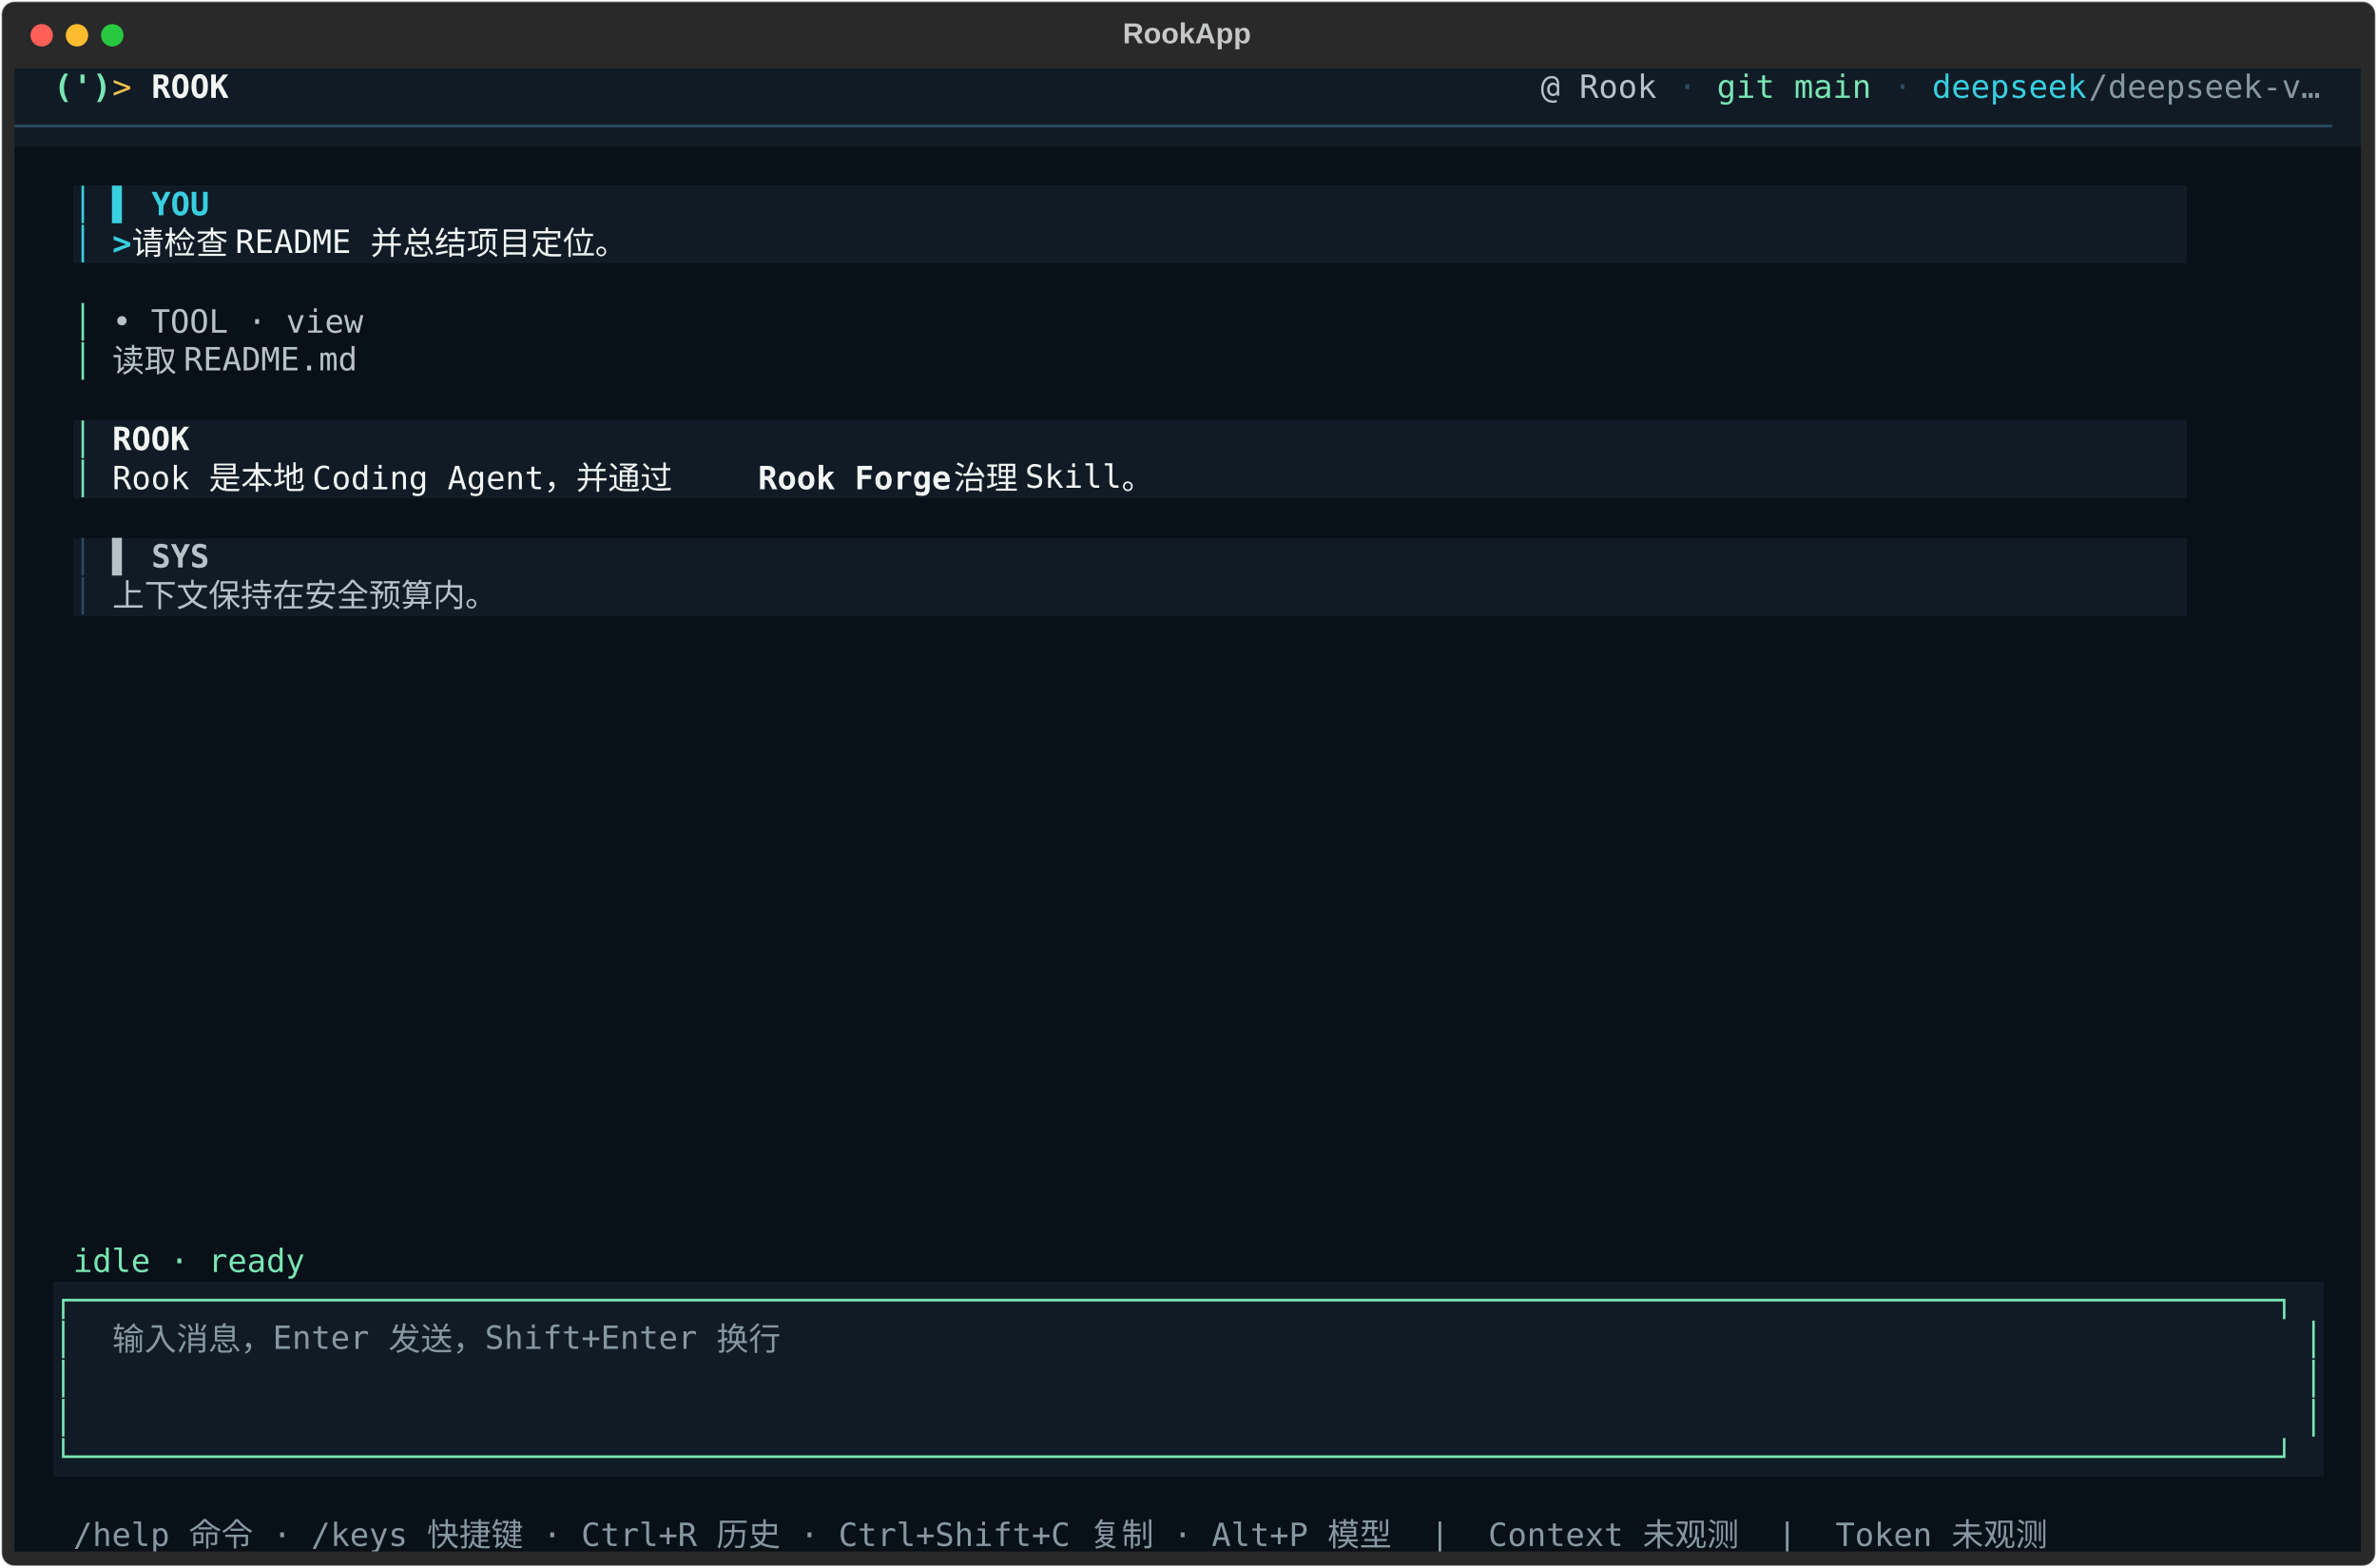
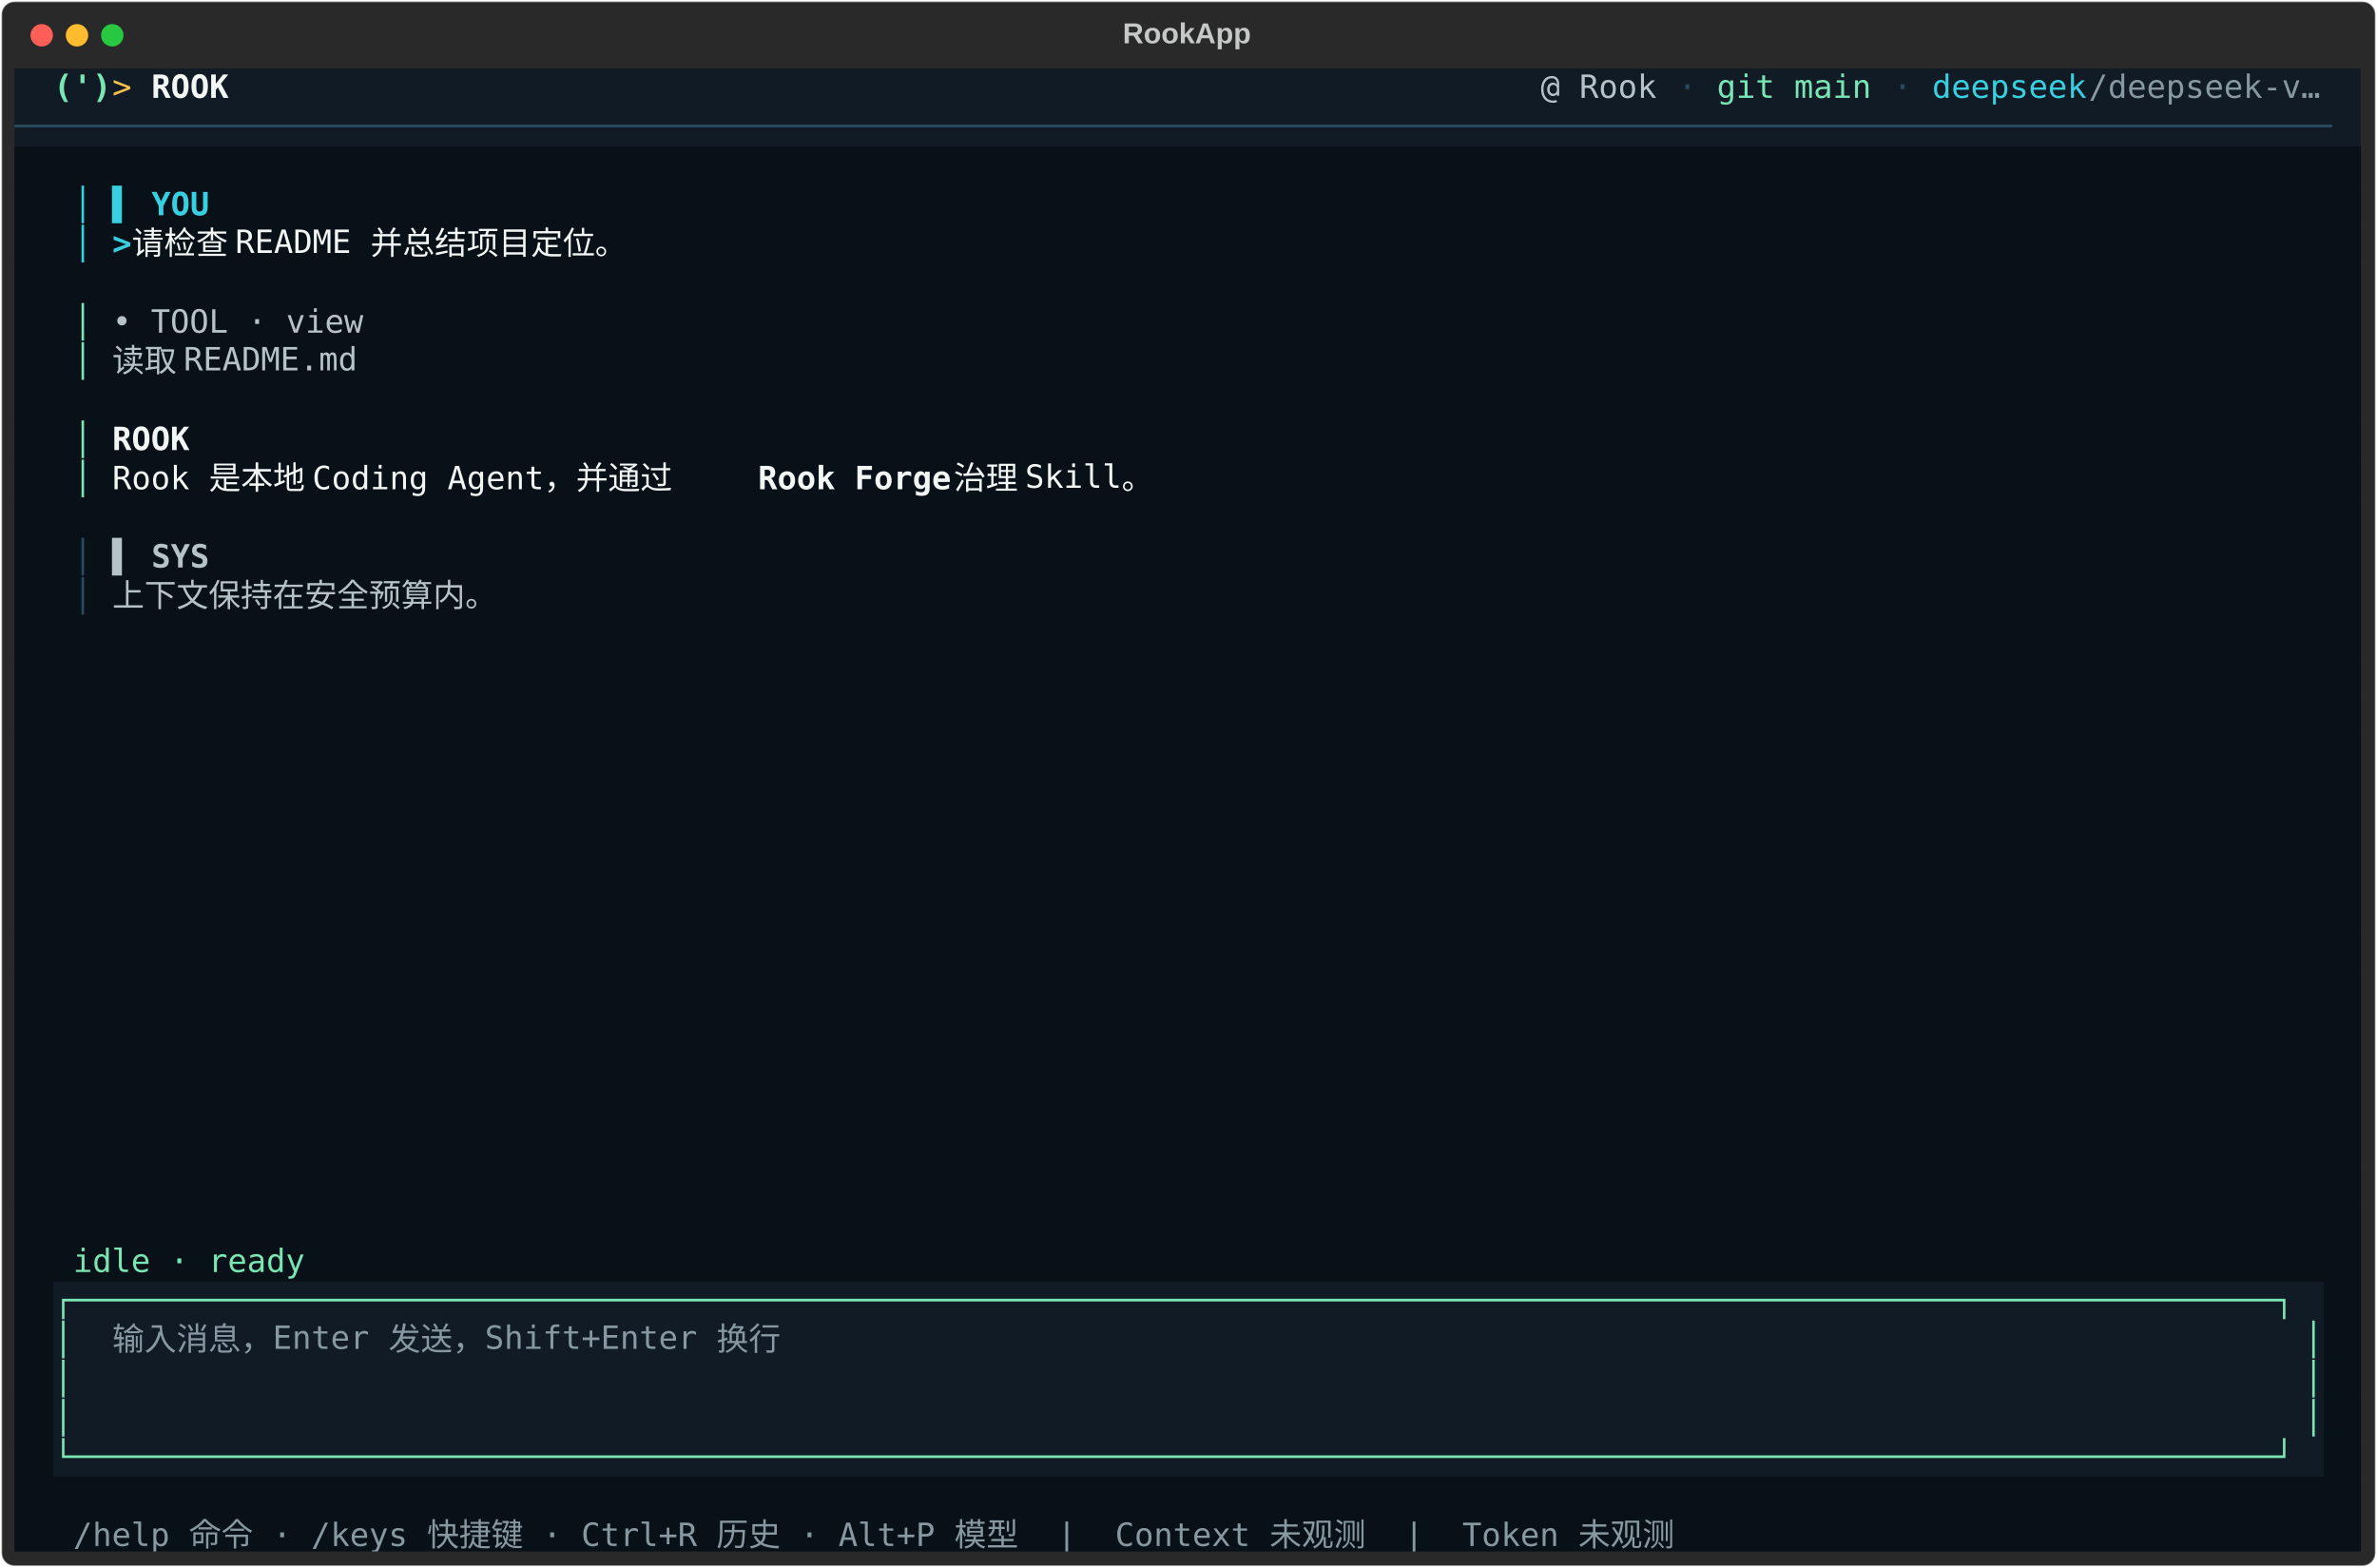
<svg xmlns="http://www.w3.org/2000/svg" class="rich-terminal" viewBox="0 0 1482 977.2">
  <style>

    @font-face {
        font-family: "Fira Code";
        src: local("FiraCode-Regular"),
                url("https://cdnjs.cloudflare.com/ajax/libs/firacode/6.2.0/woff2/FiraCode-Regular.woff2") format("woff2"),
                url("https://cdnjs.cloudflare.com/ajax/libs/firacode/6.2.0/woff/FiraCode-Regular.woff") format("woff");
        font-style: normal;
        font-weight: 400;
    }
    @font-face {
        font-family: "Fira Code";
        src: local("FiraCode-Bold"),
                url("https://cdnjs.cloudflare.com/ajax/libs/firacode/6.2.0/woff2/FiraCode-Bold.woff2") format("woff2"),
                url("https://cdnjs.cloudflare.com/ajax/libs/firacode/6.2.0/woff/FiraCode-Bold.woff") format("woff");
        font-style: bold;
        font-weight: 700;
    }

    .terminal-matrix {
        font-family: Fira Code, monospace;
        font-size: 20px;
        line-height: 24.4px;
        font-variant-east-asian: full-width;
    }

    .terminal-title {
        font-size: 18px;
        font-weight: bold;
        font-family: arial;
    }

    .terminal-r1 { fill: #c5c8c6 }
.terminal-r2 { fill: #79e6b3;font-weight: bold }
.terminal-r3 { fill: #f2c14e }
.terminal-r4 { fill: #b5c3c9 }
.terminal-r5 { fill: #f2f7f5;font-weight: bold }
.terminal-r6 { fill: #2a4b5f }
.terminal-r7 { fill: #79e6b3 }
.terminal-r8 { fill: #38cfe0 }
.terminal-r9 { fill: #8798a1 }
.terminal-r10 { fill: #38cfe0;font-weight: bold }
.terminal-r11 { fill: #f2f7f5 }
.terminal-r12 { fill: #b5c3c9;font-weight: bold }
    </style>
  <defs>
    <clipPath id="terminal-clip-terminal">
      <rect x="0" y="0" width="1463.0" height="926.2" />
    </clipPath>
    <clipPath id="terminal-line-0">
      <rect x="0" y="1.5" width="1464" height="24.65" />
    </clipPath>
    <clipPath id="terminal-line-1">
      <rect x="0" y="25.9" width="1464" height="24.65" />
    </clipPath>
    <clipPath id="terminal-line-2">
      <rect x="0" y="50.3" width="1464" height="24.65" />
    </clipPath>
    <clipPath id="terminal-line-3">
      <rect x="0" y="74.7" width="1464" height="24.65" />
    </clipPath>
    <clipPath id="terminal-line-4">
      <rect x="0" y="99.1" width="1464" height="24.65" />
    </clipPath>
    <clipPath id="terminal-line-5">
      <rect x="0" y="123.5" width="1464" height="24.65" />
    </clipPath>
    <clipPath id="terminal-line-6">
      <rect x="0" y="147.9" width="1464" height="24.65" />
    </clipPath>
    <clipPath id="terminal-line-7">
      <rect x="0" y="172.3" width="1464" height="24.65" />
    </clipPath>
    <clipPath id="terminal-line-8">
      <rect x="0" y="196.7" width="1464" height="24.65" />
    </clipPath>
    <clipPath id="terminal-line-9">
      <rect x="0" y="221.1" width="1464" height="24.65" />
    </clipPath>
    <clipPath id="terminal-line-10">
      <rect x="0" y="245.5" width="1464" height="24.65" />
    </clipPath>
    <clipPath id="terminal-line-11">
      <rect x="0" y="269.9" width="1464" height="24.65" />
    </clipPath>
    <clipPath id="terminal-line-12">
      <rect x="0" y="294.3" width="1464" height="24.65" />
    </clipPath>
    <clipPath id="terminal-line-13">
      <rect x="0" y="318.7" width="1464" height="24.65" />
    </clipPath>
    <clipPath id="terminal-line-14">
      <rect x="0" y="343.1" width="1464" height="24.65" />
    </clipPath>
    <clipPath id="terminal-line-15">
      <rect x="0" y="367.5" width="1464" height="24.65" />
    </clipPath>
    <clipPath id="terminal-line-16">
      <rect x="0" y="391.9" width="1464" height="24.65" />
    </clipPath>
    <clipPath id="terminal-line-17">
      <rect x="0" y="416.3" width="1464" height="24.65" />
    </clipPath>
    <clipPath id="terminal-line-18">
      <rect x="0" y="440.7" width="1464" height="24.65" />
    </clipPath>
    <clipPath id="terminal-line-19">
      <rect x="0" y="465.1" width="1464" height="24.65" />
    </clipPath>
    <clipPath id="terminal-line-20">
      <rect x="0" y="489.5" width="1464" height="24.65" />
    </clipPath>
    <clipPath id="terminal-line-21">
      <rect x="0" y="513.9" width="1464" height="24.65" />
    </clipPath>
    <clipPath id="terminal-line-22">
      <rect x="0" y="538.3" width="1464" height="24.65" />
    </clipPath>
    <clipPath id="terminal-line-23">
      <rect x="0" y="562.7" width="1464" height="24.65" />
    </clipPath>
    <clipPath id="terminal-line-24">
      <rect x="0" y="587.1" width="1464" height="24.65" />
    </clipPath>
    <clipPath id="terminal-line-25">
      <rect x="0" y="611.5" width="1464" height="24.65" />
    </clipPath>
    <clipPath id="terminal-line-26">
      <rect x="0" y="635.9" width="1464" height="24.65" />
    </clipPath>
    <clipPath id="terminal-line-27">
      <rect x="0" y="660.3" width="1464" height="24.65" />
    </clipPath>
    <clipPath id="terminal-line-28">
      <rect x="0" y="684.7" width="1464" height="24.65" />
    </clipPath>
    <clipPath id="terminal-line-29">
      <rect x="0" y="709.1" width="1464" height="24.65" />
    </clipPath>
    <clipPath id="terminal-line-30">
      <rect x="0" y="733.5" width="1464" height="24.65" />
    </clipPath>
    <clipPath id="terminal-line-31">
      <rect x="0" y="757.9" width="1464" height="24.65" />
    </clipPath>
    <clipPath id="terminal-line-32">
      <rect x="0" y="782.3" width="1464" height="24.65" />
    </clipPath>
    <clipPath id="terminal-line-33">
      <rect x="0" y="806.7" width="1464" height="24.65" />
    </clipPath>
    <clipPath id="terminal-line-34">
      <rect x="0" y="831.1" width="1464" height="24.65" />
    </clipPath>
    <clipPath id="terminal-line-35">
      <rect x="0" y="855.5" width="1464" height="24.65" />
    </clipPath>
    <clipPath id="terminal-line-36">
      <rect x="0" y="879.9" width="1464" height="24.65" />
    </clipPath>
  </defs>
  <rect fill="#292929" stroke="rgba(255,255,255,0.35)" stroke-width="1" x="1" y="1" width="1480" height="975.2" rx="8" />
  <text class="terminal-title" fill="#c5c8c6" text-anchor="middle" x="740" y="27">RookApp</text>
  <g transform="translate(26,22)">
    <circle cx="0" cy="0" r="7" fill="#ff5f57" />
    <circle cx="22" cy="0" r="7" fill="#febc2e" />
    <circle cx="44" cy="0" r="7" fill="#28c840" />
  </g>
  <g transform="translate(9, 41)" clip-path="url(#terminal-clip-terminal)">
    <rect fill="#101b26" x="0" y="1.5" width="24.4" height="24.65" shape-rendering="crispEdges" />
    <rect fill="#101b26" x="24.4" y="1.5" width="36.6" height="24.65" shape-rendering="crispEdges" />
    <rect fill="#101b26" x="61" y="1.5" width="12.2" height="24.65" shape-rendering="crispEdges" />
    <rect fill="#101b26" x="73.2" y="1.5" width="12.2" height="24.65" shape-rendering="crispEdges" />
    <rect fill="#101b26" x="85.4" y="1.5" width="48.8" height="24.65" shape-rendering="crispEdges" />
    <rect fill="#101b26" x="134.2" y="1.5" width="817.4" height="24.65" shape-rendering="crispEdges" />
    <rect fill="#101b26" x="951.6" y="1.5" width="73.2" height="24.65" shape-rendering="crispEdges" />
    <rect fill="#101b26" x="1024.8" y="1.5" width="12.2" height="24.65" shape-rendering="crispEdges" />
    <rect fill="#101b26" x="1037" y="1.5" width="12.2" height="24.65" shape-rendering="crispEdges" />
    <rect fill="#101b26" x="1049.2" y="1.5" width="12.2" height="24.65" shape-rendering="crispEdges" />
    <rect fill="#101b26" x="1061.4" y="1.5" width="97.6" height="24.65" shape-rendering="crispEdges" />
    <rect fill="#101b26" x="1159" y="1.5" width="12.2" height="24.65" shape-rendering="crispEdges" />
    <rect fill="#101b26" x="1171.2" y="1.5" width="12.2" height="24.65" shape-rendering="crispEdges" />
    <rect fill="#101b26" x="1183.4" y="1.5" width="12.2" height="24.65" shape-rendering="crispEdges" />
    <rect fill="#101b26" x="1195.6" y="1.5" width="97.6" height="24.65" shape-rendering="crispEdges" />
    <rect fill="#101b26" x="1293.2" y="1.5" width="146.4" height="24.65" shape-rendering="crispEdges" />
    <rect fill="#101b26" x="1439.6" y="1.5" width="24.4" height="24.65" shape-rendering="crispEdges" />
    <rect fill="#101b26" x="0" y="25.9" width="1464" height="24.65" shape-rendering="crispEdges" />
    <rect fill="#081018" x="0" y="50.3" width="1464" height="24.65" shape-rendering="crispEdges" />
    <rect fill="#081018" x="0" y="74.7" width="36.6" height="24.65" shape-rendering="crispEdges" />
-     <rect fill="#101b26" x="36.6" y="74.7" width="12.2" height="24.65" shape-rendering="crispEdges" />
-     <rect fill="#101b26" x="48.8" y="74.7" width="12.2" height="24.65" shape-rendering="crispEdges" />
-     <rect fill="#101b26" x="61" y="74.7" width="24.4" height="24.65" shape-rendering="crispEdges" />
-     <rect fill="#101b26" x="85.4" y="74.7" width="36.6" height="24.65" shape-rendering="crispEdges" />
-     <rect fill="#101b26" x="122" y="74.7" width="1232.2" height="24.65" shape-rendering="crispEdges" />
-     <rect fill="#081018" x="1354.2" y="74.7" width="109.8" height="24.65" shape-rendering="crispEdges" />
+     <rect fill="#081018" x="36.6" y="74.7" width="12.2" height="24.65" shape-rendering="crispEdges" />
+     <rect fill="#081018" x="48.8" y="74.7" width="12.2" height="24.65" shape-rendering="crispEdges" />
+     <rect fill="#081018" x="61" y="74.7" width="24.4" height="24.65" shape-rendering="crispEdges" />
+     <rect fill="#081018" x="85.4" y="74.7" width="36.6" height="24.65" shape-rendering="crispEdges" />
+     <rect fill="#081018" x="122" y="74.7" width="1342" height="24.65" shape-rendering="crispEdges" />
    <rect fill="#081018" x="0" y="99.1" width="36.6" height="24.65" shape-rendering="crispEdges" />
-     <rect fill="#101b26" x="36.6" y="99.1" width="12.2" height="24.65" shape-rendering="crispEdges" />
-     <rect fill="#101b26" x="48.8" y="99.1" width="12.2" height="24.65" shape-rendering="crispEdges" />
-     <rect fill="#101b26" x="61" y="99.1" width="12.2" height="24.65" shape-rendering="crispEdges" />
-     <rect fill="#101b26" x="73.2" y="99.1" width="378.2" height="24.65" shape-rendering="crispEdges" />
-     <rect fill="#101b26" x="451.4" y="99.1" width="902.8" height="24.65" shape-rendering="crispEdges" />
-     <rect fill="#081018" x="1354.2" y="99.1" width="109.8" height="24.65" shape-rendering="crispEdges" />
+     <rect fill="#081018" x="36.6" y="99.1" width="12.2" height="24.65" shape-rendering="crispEdges" />
+     <rect fill="#081018" x="48.8" y="99.1" width="12.2" height="24.65" shape-rendering="crispEdges" />
+     <rect fill="#081018" x="61" y="99.1" width="12.2" height="24.65" shape-rendering="crispEdges" />
+     <rect fill="#081018" x="73.2" y="99.1" width="378.2" height="24.65" shape-rendering="crispEdges" />
+     <rect fill="#081018" x="451.4" y="99.1" width="1012.6" height="24.65" shape-rendering="crispEdges" />
    <rect fill="#081018" x="0" y="123.5" width="1464" height="24.65" shape-rendering="crispEdges" />
    <rect fill="#081018" x="0" y="147.9" width="36.6" height="24.65" shape-rendering="crispEdges" />
    <rect fill="#081018" x="36.6" y="147.9" width="12.2" height="24.65" shape-rendering="crispEdges" />
    <rect fill="#081018" x="48.8" y="147.9" width="12.2" height="24.65" shape-rendering="crispEdges" />
    <rect fill="#081018" x="61" y="147.9" width="158.6" height="24.65" shape-rendering="crispEdges" />
    <rect fill="#081018" x="219.6" y="147.9" width="1244.4" height="24.65" shape-rendering="crispEdges" />
    <rect fill="#081018" x="0" y="172.3" width="36.6" height="24.65" shape-rendering="crispEdges" />
    <rect fill="#081018" x="36.6" y="172.3" width="12.2" height="24.65" shape-rendering="crispEdges" />
    <rect fill="#081018" x="48.8" y="172.3" width="12.2" height="24.65" shape-rendering="crispEdges" />
    <rect fill="#081018" x="61" y="172.3" width="195.2" height="24.65" shape-rendering="crispEdges" />
    <rect fill="#081018" x="256.2" y="172.3" width="1207.8" height="24.65" shape-rendering="crispEdges" />
    <rect fill="#081018" x="0" y="196.7" width="1464" height="24.65" shape-rendering="crispEdges" />
    <rect fill="#081018" x="0" y="221.1" width="36.6" height="24.65" shape-rendering="crispEdges" />
-     <rect fill="#101b26" x="36.6" y="221.1" width="12.2" height="24.65" shape-rendering="crispEdges" />
-     <rect fill="#101b26" x="48.8" y="221.1" width="12.2" height="24.65" shape-rendering="crispEdges" />
-     <rect fill="#101b26" x="61" y="221.1" width="48.8" height="24.65" shape-rendering="crispEdges" />
-     <rect fill="#101b26" x="109.8" y="221.1" width="1244.4" height="24.65" shape-rendering="crispEdges" />
-     <rect fill="#081018" x="1354.2" y="221.1" width="109.8" height="24.65" shape-rendering="crispEdges" />
+     <rect fill="#081018" x="36.6" y="221.1" width="12.2" height="24.65" shape-rendering="crispEdges" />
+     <rect fill="#081018" x="48.8" y="221.1" width="12.2" height="24.65" shape-rendering="crispEdges" />
+     <rect fill="#081018" x="61" y="221.1" width="48.8" height="24.65" shape-rendering="crispEdges" />
+     <rect fill="#081018" x="109.8" y="221.1" width="1354.2" height="24.65" shape-rendering="crispEdges" />
    <rect fill="#081018" x="0" y="245.5" width="36.6" height="24.65" shape-rendering="crispEdges" />
-     <rect fill="#101b26" x="36.6" y="245.5" width="12.2" height="24.65" shape-rendering="crispEdges" />
-     <rect fill="#101b26" x="48.8" y="245.5" width="12.2" height="24.65" shape-rendering="crispEdges" />
-     <rect fill="#101b26" x="61" y="245.5" width="402.6" height="24.65" shape-rendering="crispEdges" />
-     <rect fill="#101b26" x="463.6" y="245.5" width="122" height="24.65" shape-rendering="crispEdges" />
-     <rect fill="#101b26" x="585.6" y="245.5" width="158.6" height="24.65" shape-rendering="crispEdges" />
-     <rect fill="#101b26" x="744.2" y="245.5" width="610" height="24.65" shape-rendering="crispEdges" />
-     <rect fill="#081018" x="1354.2" y="245.5" width="109.8" height="24.65" shape-rendering="crispEdges" />
+     <rect fill="#081018" x="36.6" y="245.5" width="12.2" height="24.65" shape-rendering="crispEdges" />
+     <rect fill="#081018" x="48.8" y="245.5" width="12.2" height="24.65" shape-rendering="crispEdges" />
+     <rect fill="#081018" x="61" y="245.5" width="402.6" height="24.65" shape-rendering="crispEdges" />
+     <rect fill="#081018" x="463.6" y="245.5" width="122" height="24.65" shape-rendering="crispEdges" />
+     <rect fill="#081018" x="585.6" y="245.5" width="158.6" height="24.65" shape-rendering="crispEdges" />
+     <rect fill="#081018" x="744.2" y="245.5" width="719.8" height="24.65" shape-rendering="crispEdges" />
    <rect fill="#081018" x="0" y="269.9" width="1464" height="24.65" shape-rendering="crispEdges" />
    <rect fill="#081018" x="0" y="294.3" width="36.6" height="24.65" shape-rendering="crispEdges" />
-     <rect fill="#101b26" x="36.6" y="294.3" width="12.2" height="24.65" shape-rendering="crispEdges" />
-     <rect fill="#101b26" x="48.8" y="294.3" width="12.2" height="24.65" shape-rendering="crispEdges" />
-     <rect fill="#101b26" x="61" y="294.3" width="24.4" height="24.65" shape-rendering="crispEdges" />
-     <rect fill="#101b26" x="85.4" y="294.3" width="36.6" height="24.65" shape-rendering="crispEdges" />
-     <rect fill="#101b26" x="122" y="294.3" width="1232.2" height="24.65" shape-rendering="crispEdges" />
-     <rect fill="#081018" x="1354.2" y="294.3" width="109.8" height="24.65" shape-rendering="crispEdges" />
+     <rect fill="#081018" x="36.6" y="294.3" width="12.2" height="24.65" shape-rendering="crispEdges" />
+     <rect fill="#081018" x="48.8" y="294.3" width="12.2" height="24.65" shape-rendering="crispEdges" />
+     <rect fill="#081018" x="61" y="294.3" width="24.4" height="24.65" shape-rendering="crispEdges" />
+     <rect fill="#081018" x="85.4" y="294.3" width="36.6" height="24.65" shape-rendering="crispEdges" />
+     <rect fill="#081018" x="122" y="294.3" width="1342" height="24.65" shape-rendering="crispEdges" />
    <rect fill="#081018" x="0" y="318.7" width="36.6" height="24.65" shape-rendering="crispEdges" />
-     <rect fill="#101b26" x="36.6" y="318.7" width="12.2" height="24.65" shape-rendering="crispEdges" />
-     <rect fill="#101b26" x="48.8" y="318.7" width="12.2" height="24.65" shape-rendering="crispEdges" />
-     <rect fill="#101b26" x="61" y="318.7" width="292.8" height="24.65" shape-rendering="crispEdges" />
-     <rect fill="#101b26" x="353.8" y="318.7" width="1000.4" height="24.65" shape-rendering="crispEdges" />
-     <rect fill="#081018" x="1354.2" y="318.7" width="109.8" height="24.65" shape-rendering="crispEdges" />
+     <rect fill="#081018" x="36.6" y="318.7" width="12.2" height="24.65" shape-rendering="crispEdges" />
+     <rect fill="#081018" x="48.8" y="318.7" width="12.2" height="24.65" shape-rendering="crispEdges" />
+     <rect fill="#081018" x="61" y="318.7" width="292.8" height="24.65" shape-rendering="crispEdges" />
+     <rect fill="#081018" x="353.8" y="318.7" width="1110.2" height="24.65" shape-rendering="crispEdges" />
    <rect fill="#081018" x="0" y="343.1" width="1464" height="24.65" shape-rendering="crispEdges" />
    <rect fill="#081018" x="0" y="367.5" width="1464" height="24.65" shape-rendering="crispEdges" />
    <rect fill="#081018" x="0" y="391.9" width="1464" height="24.65" shape-rendering="crispEdges" />
    <rect fill="#081018" x="0" y="416.3" width="1464" height="24.65" shape-rendering="crispEdges" />
    <rect fill="#081018" x="0" y="440.7" width="1464" height="24.65" shape-rendering="crispEdges" />
    <rect fill="#081018" x="0" y="465.1" width="1464" height="24.65" shape-rendering="crispEdges" />
    <rect fill="#081018" x="0" y="489.5" width="1464" height="24.65" shape-rendering="crispEdges" />
    <rect fill="#081018" x="0" y="513.9" width="1464" height="24.65" shape-rendering="crispEdges" />
    <rect fill="#081018" x="0" y="538.3" width="1464" height="24.65" shape-rendering="crispEdges" />
    <rect fill="#081018" x="0" y="562.7" width="1464" height="24.65" shape-rendering="crispEdges" />
    <rect fill="#081018" x="0" y="587.1" width="1464" height="24.65" shape-rendering="crispEdges" />
    <rect fill="#081018" x="0" y="611.5" width="1464" height="24.65" shape-rendering="crispEdges" />
    <rect fill="#081018" x="0" y="635.9" width="1464" height="24.65" shape-rendering="crispEdges" />
    <rect fill="#081018" x="0" y="660.3" width="1464" height="24.65" shape-rendering="crispEdges" />
    <rect fill="#081018" x="0" y="684.7" width="1464" height="24.65" shape-rendering="crispEdges" />
    <rect fill="#081018" x="0" y="709.1" width="1464" height="24.65" shape-rendering="crispEdges" />
    <rect fill="#081018" x="0" y="733.5" width="36.6" height="24.65" shape-rendering="crispEdges" />
    <rect fill="#081018" x="36.6" y="733.5" width="146.4" height="24.65" shape-rendering="crispEdges" />
    <rect fill="#081018" x="183" y="733.5" width="1281" height="24.65" shape-rendering="crispEdges" />
    <rect fill="#081018" x="0" y="757.9" width="24.4" height="24.65" shape-rendering="crispEdges" />
    <rect fill="#101b26" x="24.4" y="757.9" width="1415.2" height="24.65" shape-rendering="crispEdges" />
    <rect fill="#081018" x="1439.6" y="757.9" width="24.4" height="24.65" shape-rendering="crispEdges" />
    <rect fill="#081018" x="0" y="782.3" width="24.4" height="24.65" shape-rendering="crispEdges" />
    <rect fill="#101b26" x="24.4" y="782.3" width="12.2" height="24.65" shape-rendering="crispEdges" />
    <rect fill="#101b26" x="36.6" y="782.3" width="24.4" height="24.65" shape-rendering="crispEdges" />
    <rect fill="#101b26" x="61" y="782.3" width="463.6" height="24.65" shape-rendering="crispEdges" />
    <rect fill="#101b26" x="524.6" y="782.3" width="902.8" height="24.65" shape-rendering="crispEdges" />
    <rect fill="#101b26" x="1427.4" y="782.3" width="12.2" height="24.65" shape-rendering="crispEdges" />
    <rect fill="#081018" x="1439.6" y="782.3" width="24.4" height="24.65" shape-rendering="crispEdges" />
    <rect fill="#081018" x="0" y="806.7" width="24.4" height="24.65" shape-rendering="crispEdges" />
    <rect fill="#101b26" x="24.4" y="806.7" width="12.2" height="24.65" shape-rendering="crispEdges" />
    <rect fill="#101b26" x="36.6" y="806.7" width="24.4" height="24.65" shape-rendering="crispEdges" />
    <rect fill="#101b26" x="61" y="806.7" width="1342" height="24.65" shape-rendering="crispEdges" />
    <rect fill="#101b26" x="1403" y="806.7" width="24.4" height="24.65" shape-rendering="crispEdges" />
    <rect fill="#101b26" x="1427.4" y="806.7" width="12.2" height="24.65" shape-rendering="crispEdges" />
    <rect fill="#081018" x="1439.6" y="806.7" width="24.4" height="24.65" shape-rendering="crispEdges" />
    <rect fill="#081018" x="0" y="831.1" width="24.4" height="24.65" shape-rendering="crispEdges" />
    <rect fill="#101b26" x="24.4" y="831.1" width="12.2" height="24.65" shape-rendering="crispEdges" />
    <rect fill="#101b26" x="36.6" y="831.1" width="24.4" height="24.65" shape-rendering="crispEdges" />
    <rect fill="#101b26" x="61" y="831.1" width="1342" height="24.65" shape-rendering="crispEdges" />
    <rect fill="#101b26" x="1403" y="831.1" width="24.4" height="24.65" shape-rendering="crispEdges" />
    <rect fill="#101b26" x="1427.4" y="831.1" width="12.2" height="24.65" shape-rendering="crispEdges" />
    <rect fill="#081018" x="1439.6" y="831.1" width="24.4" height="24.65" shape-rendering="crispEdges" />
    <rect fill="#081018" x="0" y="855.5" width="24.4" height="24.65" shape-rendering="crispEdges" />
    <rect fill="#101b26" x="24.4" y="855.5" width="1415.2" height="24.65" shape-rendering="crispEdges" />
    <rect fill="#081018" x="1439.6" y="855.5" width="24.4" height="24.65" shape-rendering="crispEdges" />
    <rect fill="#081018" x="0" y="879.9" width="1464" height="24.65" shape-rendering="crispEdges" />
    <rect fill="#081018" x="0" y="904.3" width="36.6" height="24.65" shape-rendering="crispEdges" />
-     <rect fill="#081018" x="36.6" y="904.3" width="1317.6" height="24.65" shape-rendering="crispEdges" />
-     <rect fill="#081018" x="1354.2" y="904.3" width="109.8" height="24.65" shape-rendering="crispEdges" />
+     <rect fill="#081018" x="36.6" y="904.3" width="1073.6" height="24.65" shape-rendering="crispEdges" />
+     <rect fill="#081018" x="1110.2" y="904.3" width="353.8" height="24.65" shape-rendering="crispEdges" />
    <g class="terminal-matrix">
      <text class="terminal-r2" x="24.4" y="20" textLength="36.6" clip-path="url(#terminal-line-0)">(')</text>
      <text class="terminal-r3" x="61" y="20" textLength="12.2" clip-path="url(#terminal-line-0)">&gt;</text>
      <text class="terminal-r5" x="85.4" y="20" textLength="48.8" clip-path="url(#terminal-line-0)">ROOK</text>
      <text class="terminal-r4" x="951.6" y="20" textLength="73.2" clip-path="url(#terminal-line-0)">@ Rook</text>
      <text class="terminal-r6" x="1037" y="20" textLength="12.2" clip-path="url(#terminal-line-0)">·</text>
      <text class="terminal-r7" x="1061.4" y="20" textLength="97.6" clip-path="url(#terminal-line-0)">git main</text>
      <text class="terminal-r6" x="1171.2" y="20" textLength="12.2" clip-path="url(#terminal-line-0)">·</text>
      <text class="terminal-r8" x="1195.6" y="20" textLength="97.6" clip-path="url(#terminal-line-0)">deepseek</text>
      <text class="terminal-r9" x="1293.2" y="20" textLength="146.4" clip-path="url(#terminal-line-0)">/deepseek-v…</text>
      <text class="terminal-r1" x="1464" y="20" textLength="12.2" clip-path="url(#terminal-line-0)">
</text>
      <text class="terminal-r6" x="0" y="44.4" textLength="1464" clip-path="url(#terminal-line-1)">────────────────────────────────────────────────────────────────────────────────────────────────────────────────────────</text>
      <text class="terminal-r1" x="1464" y="44.4" textLength="12.2" clip-path="url(#terminal-line-1)">
</text>
      <text class="terminal-r1" x="1464" y="68.8" textLength="12.2" clip-path="url(#terminal-line-2)">
</text>
      <text class="terminal-r8" x="36.6" y="93.2" textLength="12.2" clip-path="url(#terminal-line-3)">│</text>
      <text class="terminal-r10" x="61" y="93.2" textLength="24.4" clip-path="url(#terminal-line-3)">▌ </text>
      <text class="terminal-r10" x="85.4" y="93.2" textLength="36.6" clip-path="url(#terminal-line-3)">YOU</text>
      <text class="terminal-r1" x="1464" y="93.2" textLength="12.2" clip-path="url(#terminal-line-3)">
</text>
      <text class="terminal-r8" x="36.6" y="117.6" textLength="12.2" clip-path="url(#terminal-line-4)">│</text>
      <text class="terminal-r10" x="61" y="117.6" textLength="12.2" clip-path="url(#terminal-line-4)">&gt;</text>
      <text class="terminal-r11" x="73.2" y="117.6" textLength="244" clip-path="url(#terminal-line-4)"> 请检查 README 并总结项目定位。</text>
      <text class="terminal-r1" x="1464" y="117.6" textLength="12.2" clip-path="url(#terminal-line-4)">
</text>
      <text class="terminal-r1" x="1464" y="142" textLength="12.2" clip-path="url(#terminal-line-5)">
</text>
      <text class="terminal-r7" x="36.6" y="166.4" textLength="12.2" clip-path="url(#terminal-line-6)">│</text>
      <text class="terminal-r4" x="61" y="166.4" textLength="158.6" clip-path="url(#terminal-line-6)">• TOOL · view</text>
      <text class="terminal-r1" x="1464" y="166.4" textLength="12.2" clip-path="url(#terminal-line-6)">
</text>
      <text class="terminal-r7" x="36.6" y="190.8" textLength="12.2" clip-path="url(#terminal-line-7)">│</text>
      <text class="terminal-r4" x="61" y="190.8" textLength="170.8" clip-path="url(#terminal-line-7)">  读取 README.md</text>
      <text class="terminal-r1" x="1464" y="190.8" textLength="12.2" clip-path="url(#terminal-line-7)">
</text>
      <text class="terminal-r1" x="1464" y="215.2" textLength="12.2" clip-path="url(#terminal-line-8)">
</text>
      <text class="terminal-r7" x="36.6" y="239.6" textLength="12.2" clip-path="url(#terminal-line-9)">│</text>
      <text class="terminal-r5" x="61" y="239.6" textLength="48.8" clip-path="url(#terminal-line-9)">ROOK</text>
      <text class="terminal-r1" x="1464" y="239.6" textLength="12.2" clip-path="url(#terminal-line-9)">
</text>
      <text class="terminal-r7" x="36.6" y="264" textLength="12.2" clip-path="url(#terminal-line-10)">│</text>
      <text class="terminal-r11" x="61" y="264" textLength="317.2" clip-path="url(#terminal-line-10)">Rook 是本地 Coding Agent，并通过 </text>
      <text class="terminal-r5" x="463.6" y="264" textLength="122" clip-path="url(#terminal-line-10)">Rook Forge</text>
      <text class="terminal-r11" x="585.6" y="264" textLength="122" clip-path="url(#terminal-line-10)"> 治理 Skill。</text>
      <text class="terminal-r1" x="1464" y="264" textLength="12.2" clip-path="url(#terminal-line-10)">
</text>
      <text class="terminal-r1" x="1464" y="288.4" textLength="12.2" clip-path="url(#terminal-line-11)">
</text>
      <text class="terminal-r6" x="36.6" y="312.8" textLength="12.2" clip-path="url(#terminal-line-12)">│</text>
      <text class="terminal-r12" x="61" y="312.8" textLength="24.4" clip-path="url(#terminal-line-12)">▌ </text>
      <text class="terminal-r12" x="85.4" y="312.8" textLength="36.6" clip-path="url(#terminal-line-12)">SYS</text>
      <text class="terminal-r1" x="1464" y="312.8" textLength="12.2" clip-path="url(#terminal-line-12)">
</text>
      <text class="terminal-r6" x="36.6" y="337.2" textLength="12.2" clip-path="url(#terminal-line-13)">│</text>
      <text class="terminal-r4" x="61" y="337.2" textLength="146.4" clip-path="url(#terminal-line-13)">上下文保持在安全预算内。</text>
      <text class="terminal-r1" x="1464" y="337.2" textLength="12.2" clip-path="url(#terminal-line-13)">
</text>
      <text class="terminal-r1" x="1464" y="361.6" textLength="12.2" clip-path="url(#terminal-line-14)">
</text>
      <text class="terminal-r1" x="1464" y="386" textLength="12.2" clip-path="url(#terminal-line-15)">
</text>
      <text class="terminal-r1" x="1464" y="410.4" textLength="12.2" clip-path="url(#terminal-line-16)">
</text>
      <text class="terminal-r1" x="1464" y="434.8" textLength="12.2" clip-path="url(#terminal-line-17)">
</text>
      <text class="terminal-r1" x="1464" y="459.2" textLength="12.2" clip-path="url(#terminal-line-18)">
</text>
      <text class="terminal-r1" x="1464" y="483.6" textLength="12.2" clip-path="url(#terminal-line-19)">
</text>
      <text class="terminal-r1" x="1464" y="508" textLength="12.2" clip-path="url(#terminal-line-20)">
</text>
      <text class="terminal-r1" x="1464" y="532.4" textLength="12.2" clip-path="url(#terminal-line-21)">
</text>
      <text class="terminal-r1" x="1464" y="556.8" textLength="12.2" clip-path="url(#terminal-line-22)">
</text>
      <text class="terminal-r1" x="1464" y="581.2" textLength="12.2" clip-path="url(#terminal-line-23)">
</text>
      <text class="terminal-r1" x="1464" y="605.6" textLength="12.2" clip-path="url(#terminal-line-24)">
</text>
      <text class="terminal-r1" x="1464" y="630" textLength="12.2" clip-path="url(#terminal-line-25)">
</text>
      <text class="terminal-r1" x="1464" y="654.4" textLength="12.2" clip-path="url(#terminal-line-26)">
</text>
      <text class="terminal-r1" x="1464" y="678.8" textLength="12.2" clip-path="url(#terminal-line-27)">
</text>
      <text class="terminal-r1" x="1464" y="703.2" textLength="12.2" clip-path="url(#terminal-line-28)">
</text>
      <text class="terminal-r1" x="1464" y="727.6" textLength="12.2" clip-path="url(#terminal-line-29)">
</text>
      <text class="terminal-r7" x="36.6" y="752" textLength="146.4" clip-path="url(#terminal-line-30)">idle · ready</text>
      <text class="terminal-r1" x="1464" y="752" textLength="12.2" clip-path="url(#terminal-line-30)">
</text>
      <text class="terminal-r7" x="24.4" y="776.4" textLength="1415.2" clip-path="url(#terminal-line-31)">┌──────────────────────────────────────────────────────────────────────────────────────────────────────────────────┐</text>
      <text class="terminal-r1" x="1464" y="776.4" textLength="12.2" clip-path="url(#terminal-line-31)">
</text>
      <text class="terminal-r7" x="24.4" y="800.8" textLength="12.2" clip-path="url(#terminal-line-32)">│</text>
      <text class="terminal-r9" x="61" y="800.8" textLength="341.6" clip-path="url(#terminal-line-32)">输入消息，Enter 发送，Shift+Enter 换行</text>
      <text class="terminal-r7" x="1427.4" y="800.8" textLength="12.2" clip-path="url(#terminal-line-32)">│</text>
      <text class="terminal-r1" x="1464" y="800.8" textLength="12.2" clip-path="url(#terminal-line-32)">
</text>
      <text class="terminal-r7" x="24.4" y="825.2" textLength="12.2" clip-path="url(#terminal-line-33)">│</text>
      <text class="terminal-r7" x="1427.4" y="825.2" textLength="12.2" clip-path="url(#terminal-line-33)">│</text>
      <text class="terminal-r1" x="1464" y="825.2" textLength="12.2" clip-path="url(#terminal-line-33)">
</text>
      <text class="terminal-r7" x="24.4" y="849.6" textLength="12.2" clip-path="url(#terminal-line-34)">│</text>
      <text class="terminal-r7" x="1427.4" y="849.6" textLength="12.2" clip-path="url(#terminal-line-34)">│</text>
      <text class="terminal-r1" x="1464" y="849.6" textLength="12.2" clip-path="url(#terminal-line-34)">
</text>
      <text class="terminal-r7" x="24.4" y="874" textLength="1415.2" clip-path="url(#terminal-line-35)">└──────────────────────────────────────────────────────────────────────────────────────────────────────────────────┘</text>
      <text class="terminal-r1" x="1464" y="874" textLength="12.2" clip-path="url(#terminal-line-35)">
</text>
      <text class="terminal-r1" x="1464" y="898.4" textLength="12.2" clip-path="url(#terminal-line-36)">
</text>
-       <text class="terminal-r9" x="36.6" y="922.8" textLength="1110.2" clip-path="url(#terminal-line-37)">/help 命令 · /keys 快捷键 · Ctrl+R 历史 · Ctrl+Shift+C 复制 · Alt+P 模型  |  Context 未观测  |  Token 未观测</text>
+       <text class="terminal-r9" x="36.6" y="922.8" textLength="890.6" clip-path="url(#terminal-line-37)">/help 命令 · /keys 快捷键 · Ctrl+R 历史 · Alt+P 模型  |  Context 未观测  |  Token 未观测</text>
    </g>
  </g>
</svg>
